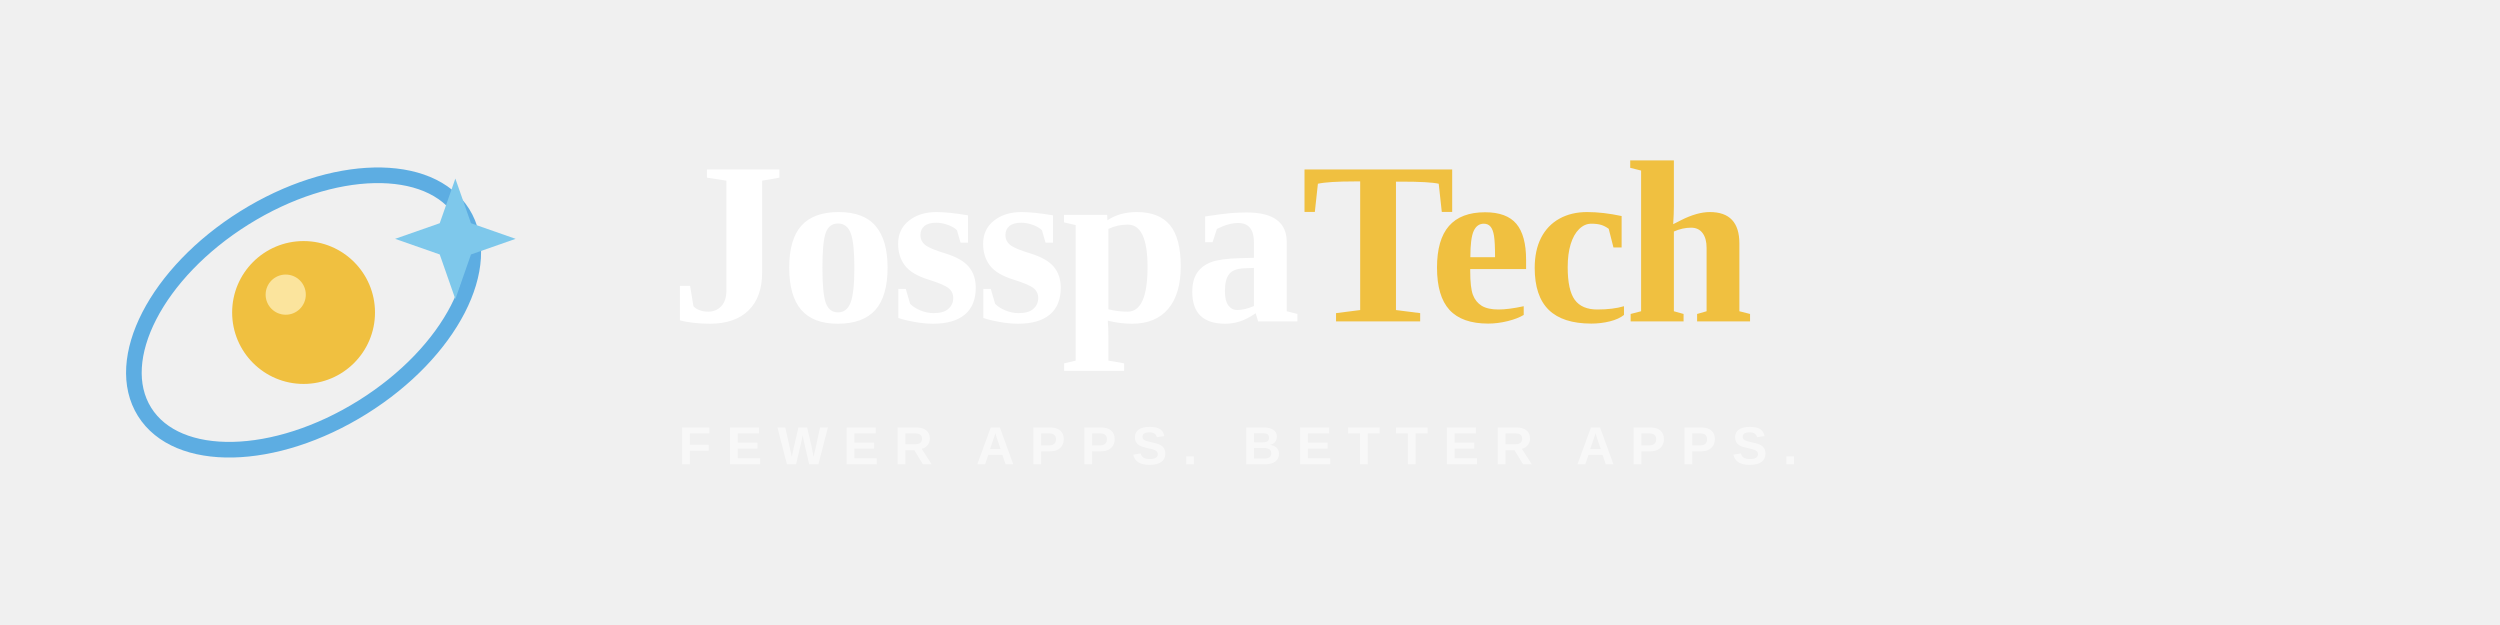
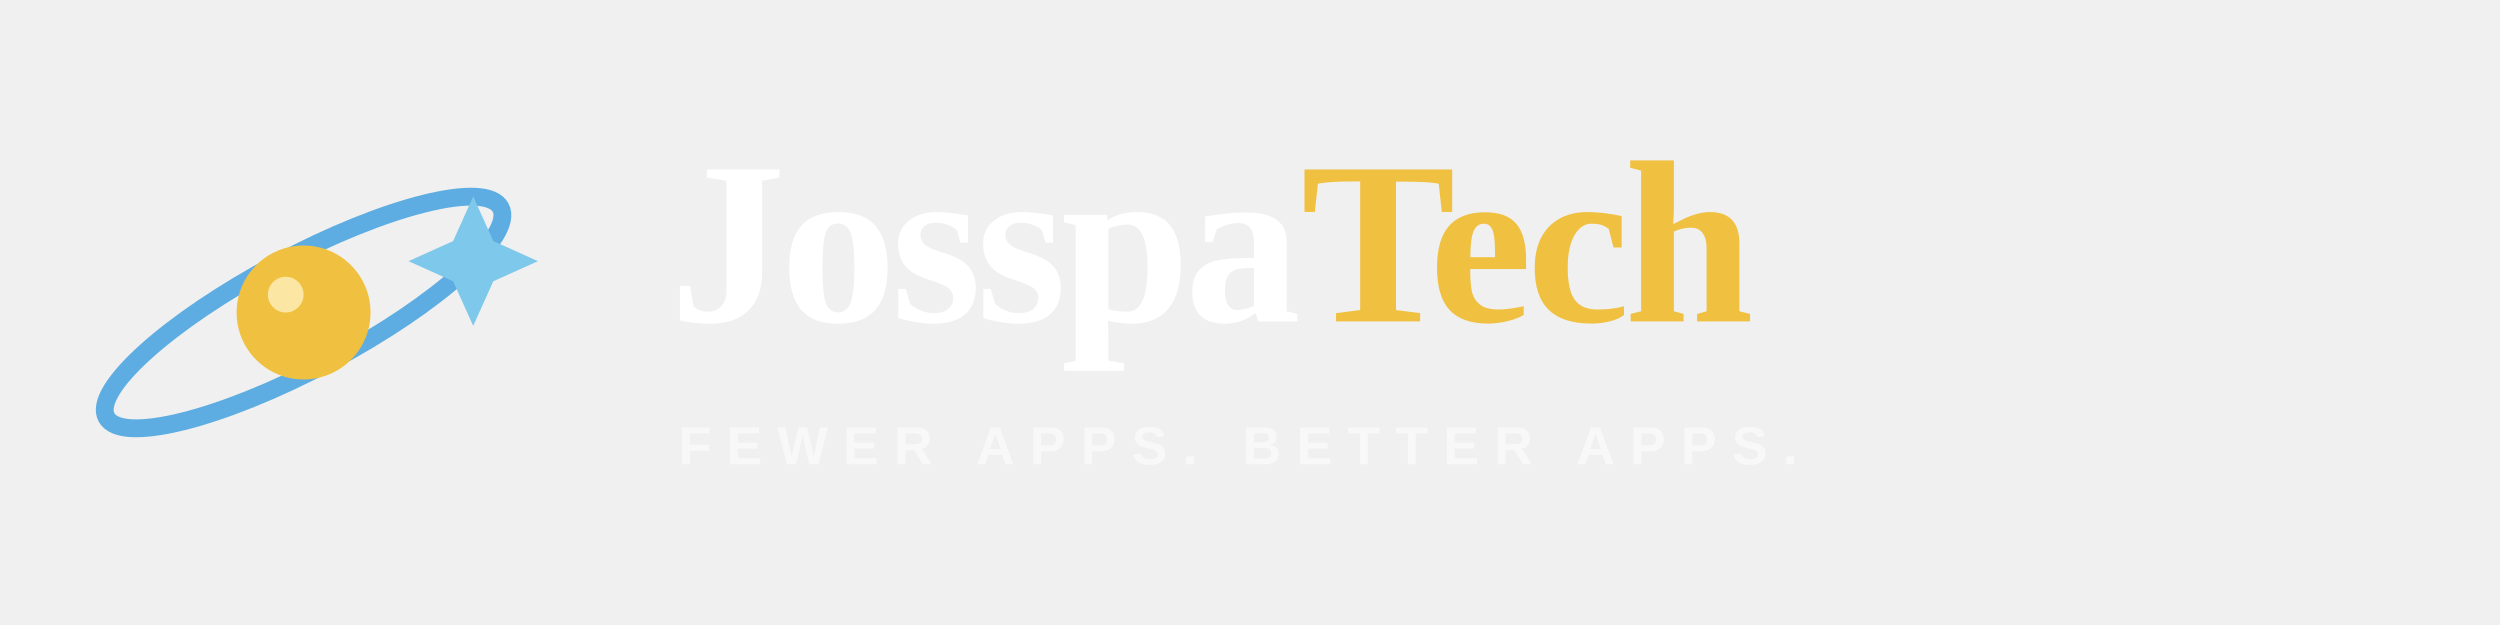
<svg xmlns="http://www.w3.org/2000/svg" viewBox="0 0 560 140" role="img" aria-label="JosspaTech">
  <g transform="translate(12 14)">
-     <ellipse cx="56" cy="56" rx="42" ry="25" fill="none" stroke="#5DADE2" stroke-width="3.5" transform="rotate(-32 56 56)" />
-     <circle cx="56" cy="56" r="16" fill="#F0C040" />
-     <circle cx="52" cy="52" r="4.5" fill="#FFF3C4" opacity="0.7" />
-     <path d="M90 26 L93.5 36 L103.5 39.5 L93.5 43 L90 53 L86.5 43 L76.5 39.5 L86.5 36 Z" fill="#7EC8EB" />
+     <ellipse cx="56" cy="56" rx="50" ry="12.5" fill="none" stroke="#5DADE2" stroke-width="4" transform="rotate(-28 56 56)" />
+     <circle cx="56" cy="56" r="15" fill="#F0C040" />
+     <circle cx="52" cy="52" r="4" fill="#FFF3C4" opacity="0.75" />
+     <path d="M94 30 L98.5 40 L108.5 44.5 L98.5 49 L94 59 L89.5 49 L79.5 44.5 L89.5 40 Z" fill="#7EC8EB" />
  </g>
  <text x="150" y="72" font-family="Georgia, 'Times New Roman', serif" font-size="52" font-weight="700" letter-spacing="-1.2" fill="#FFFFFF">Josspa<tspan fill="#F0C040">Tech</tspan>
  </text>
  <text x="152" y="104" font-family="Manrope, Arial, sans-serif" font-size="12" font-weight="700" letter-spacing="3.4" fill="rgba(255,255,255,0.55)">FEWER APPS. BETTER APPS.</text>
</svg>
